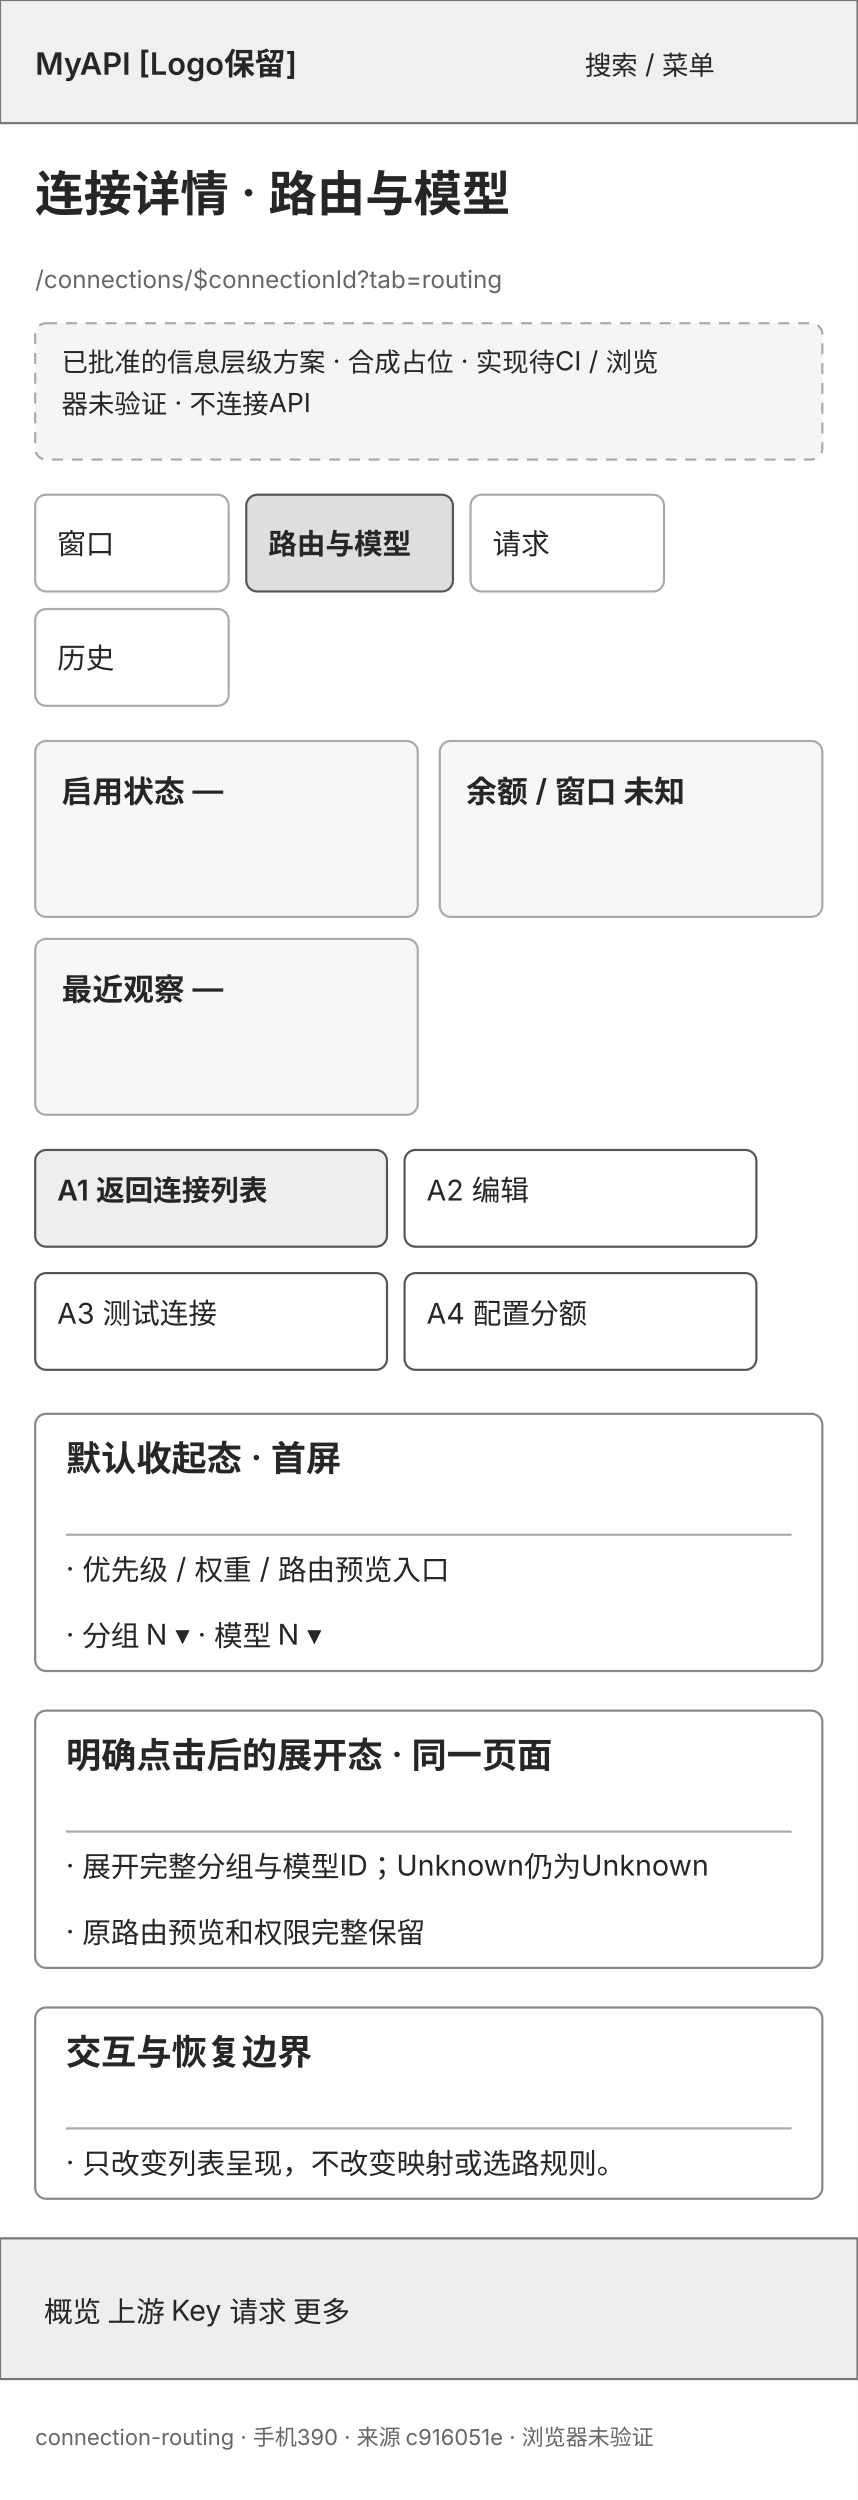
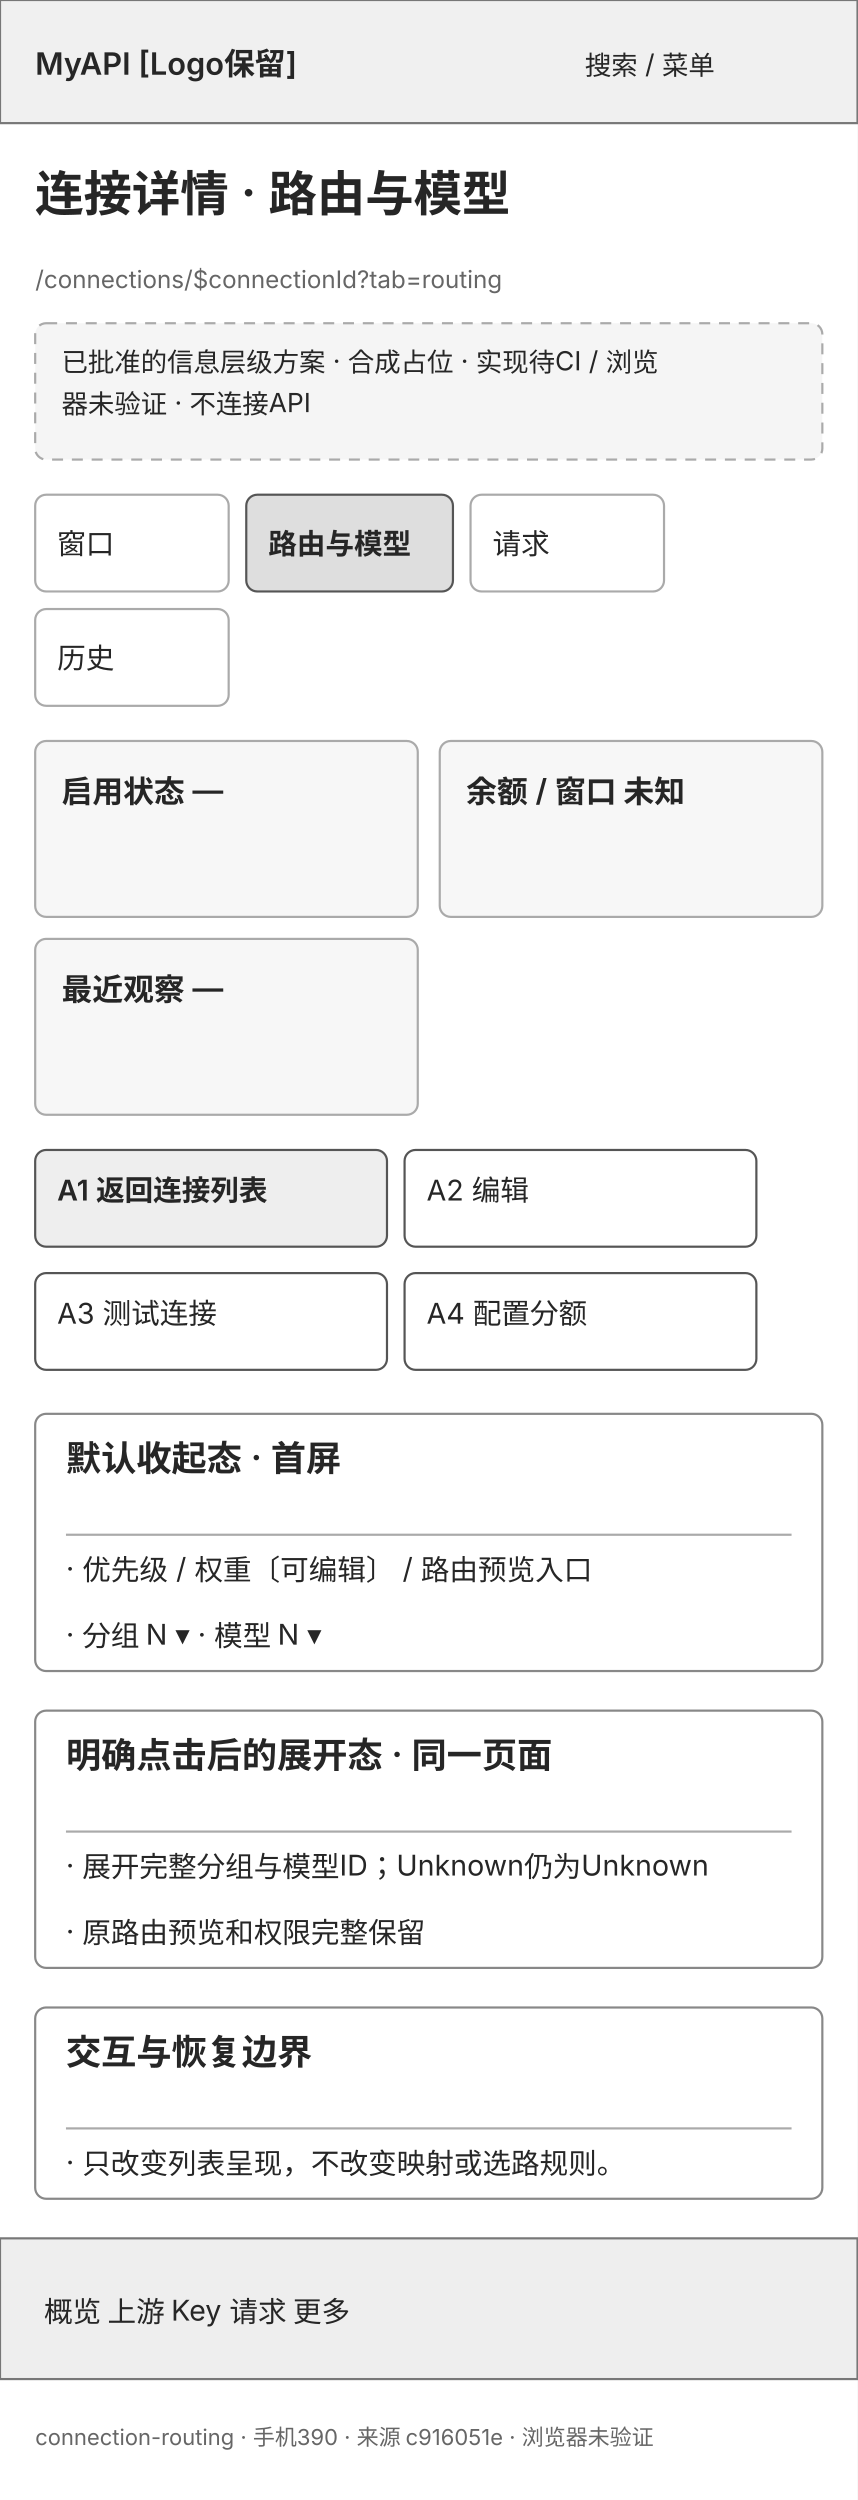
<svg xmlns="http://www.w3.org/2000/svg" width="390" height="1137" viewBox="0 0 390 1137" role="img" aria-labelledby="title desc">
  <rect width="100%" height="100%" fill="#ffffff" />
  <g font-family="system-ui, -apple-system, BlinkMacSystemFont, sans-serif">
    <rect x="0" y="0" width="390" height="56" rx="0" fill="#f0f0f0" stroke="#777777" />
    <text x="16" y="34" font-size="14" font-weight="600" fill="#262626">MyAPI  [Logo保留]</text>
    <text x="266" y="34" font-size="12" font-weight="normal" fill="#262626">搜索  /  菜单</text>
    <text x="16" y="96" font-size="22" font-weight="600" fill="#262626">连接详情 · 路由与模型</text>
    <text x="16" y="131" font-size="11" font-weight="normal" fill="#666666">/connections/$connectionId?tab=routing</text>
    <rect x="16" y="147" width="358" height="62" rx="5" fill="#f5f5f5" stroke="#aaaaaa" stroke-dasharray="5 4" />
    <text x="28" y="169" font-size="12" font-weight="normal" fill="#262626">已批准的信息层级方案 · 合成占位 · 实现待CI / 浏览</text>
    <text x="28" y="188" font-size="12" font-weight="normal" fill="#262626">器未验证 · 不连接API</text>
    <rect x="16" y="225" width="88" height="44" rx="5" fill="#ffffff" stroke="#aaaaaa" />
    <text x="26" y="252" font-size="13" font-weight="normal" fill="#262626">窗口</text>
    <rect x="112" y="225" width="94" height="44" rx="5" fill="#dedede" stroke="#555555" />
    <text x="122" y="252" font-size="13" font-weight="600" fill="#262626">路由与模型</text>
    <rect x="214" y="225" width="88" height="44" rx="5" fill="#ffffff" stroke="#aaaaaa" />
    <text x="224" y="252" font-size="13" font-weight="normal" fill="#262626">请求</text>
    <rect x="16" y="277" width="88" height="44" rx="5" fill="#ffffff" stroke="#aaaaaa" />
    <text x="26" y="304" font-size="13" font-weight="normal" fill="#262626">历史</text>
    <rect x="16.0" y="337" width="174.0" height="80" rx="5" fill="#f7f7f7" stroke="#aaaaaa" />
    <text x="28.0" y="365" font-size="14" font-weight="600" fill="#262626">启用状态 —</text>
    <rect x="200.0" y="337" width="174.0" height="80" rx="5" fill="#f7f7f7" stroke="#aaaaaa" />
    <text x="212.0" y="365" font-size="14" font-weight="600" fill="#262626">余额 / 窗口 未知</text>
    <rect x="16.0" y="427" width="174.0" height="80" rx="5" fill="#f7f7f7" stroke="#aaaaaa" />
    <text x="28.0" y="455" font-size="14" font-weight="600" fill="#262626">最近观察 —</text>
    <rect x="16" y="523" width="160" height="44" rx="5" fill="#eeeeee" stroke="#555555" />
    <text x="26" y="546" font-size="13" font-weight="600" fill="#262626">A1 返回连接列表</text>
    <rect x="184" y="523" width="160" height="44" rx="5" fill="#ffffff" stroke="#555555" />
    <text x="194" y="546" font-size="13" font-weight="normal" fill="#262626">A2 编辑</text>
    <rect x="16" y="579" width="160" height="44" rx="5" fill="#ffffff" stroke="#555555" />
    <text x="26" y="602" font-size="13" font-weight="normal" fill="#262626">A3 测试连接</text>
    <rect x="184" y="579" width="160" height="44" rx="5" fill="#ffffff" stroke="#555555" />
    <text x="194" y="602" font-size="13" font-weight="normal" fill="#262626">A4 配置分额</text>
    <rect x="16" y="643" width="358" height="117" rx="5" fill="#ffffff" stroke="#888888" />
    <text x="30" y="669" font-size="16" font-weight="600" fill="#262626">默认收起态 · 首屏</text>
    <line x1="30" y1="698" x2="360" y2="698" stroke="#aaaaaa" />
-     <text x="30" y="718" font-size="13" font-weight="normal" fill="#262626">· 优先级 / 权重 / 路由预览入口</text>
+     <text x="30" y="718" font-size="13" font-weight="normal" fill="#262626">· 优先级 / 权重〔可编辑〕 / 路由预览入口</text>
    <text x="30" y="748" font-size="13" font-weight="normal" fill="#262626">· 分组 N ▾ · 模型 N ▾</text>
    <rect x="16" y="778" width="358" height="117" rx="5" fill="#ffffff" stroke="#888888" />
    <text x="30" y="804" font-size="16" font-weight="600" fill="#262626">明确点击后的展开态 · 同一页面</text>
    <line x1="30" y1="833" x2="360" y2="833" stroke="#aaaaaa" />
    <text x="30" y="853" font-size="13" font-weight="normal" fill="#262626">· 展开完整分组与模型ID；Unknown仍为Unknown</text>
    <text x="30" y="883" font-size="13" font-weight="normal" fill="#262626">· 原路由预览和权限完整保留</text>
    <rect x="16" y="913" width="358" height="87" rx="5" fill="#ffffff" stroke="#888888" />
    <text x="30" y="939" font-size="16" font-weight="600" fill="#262626">交互与恢复边界</text>
    <line x1="30" y1="968" x2="360" y2="968" stroke="#aaaaaa" />
    <text x="30" y="988" font-size="13" font-weight="normal" fill="#262626">· 只改变列表呈现，不改变映射或选路规则。</text>
    <rect x="0" y="1018" width="390" height="64" rx="0" fill="#eeeeee" stroke="#777777" />
    <text x="20" y="1056" font-size="13" font-weight="normal" fill="#262626">概览      上游      Key      请求      更多</text>
    <text x="16" y="1112" font-size="10" font-weight="normal" fill="#666666">connection-routing · 手机390 · 来源 c916051e · 浏览器未验证</text>
  </g>
</svg>
